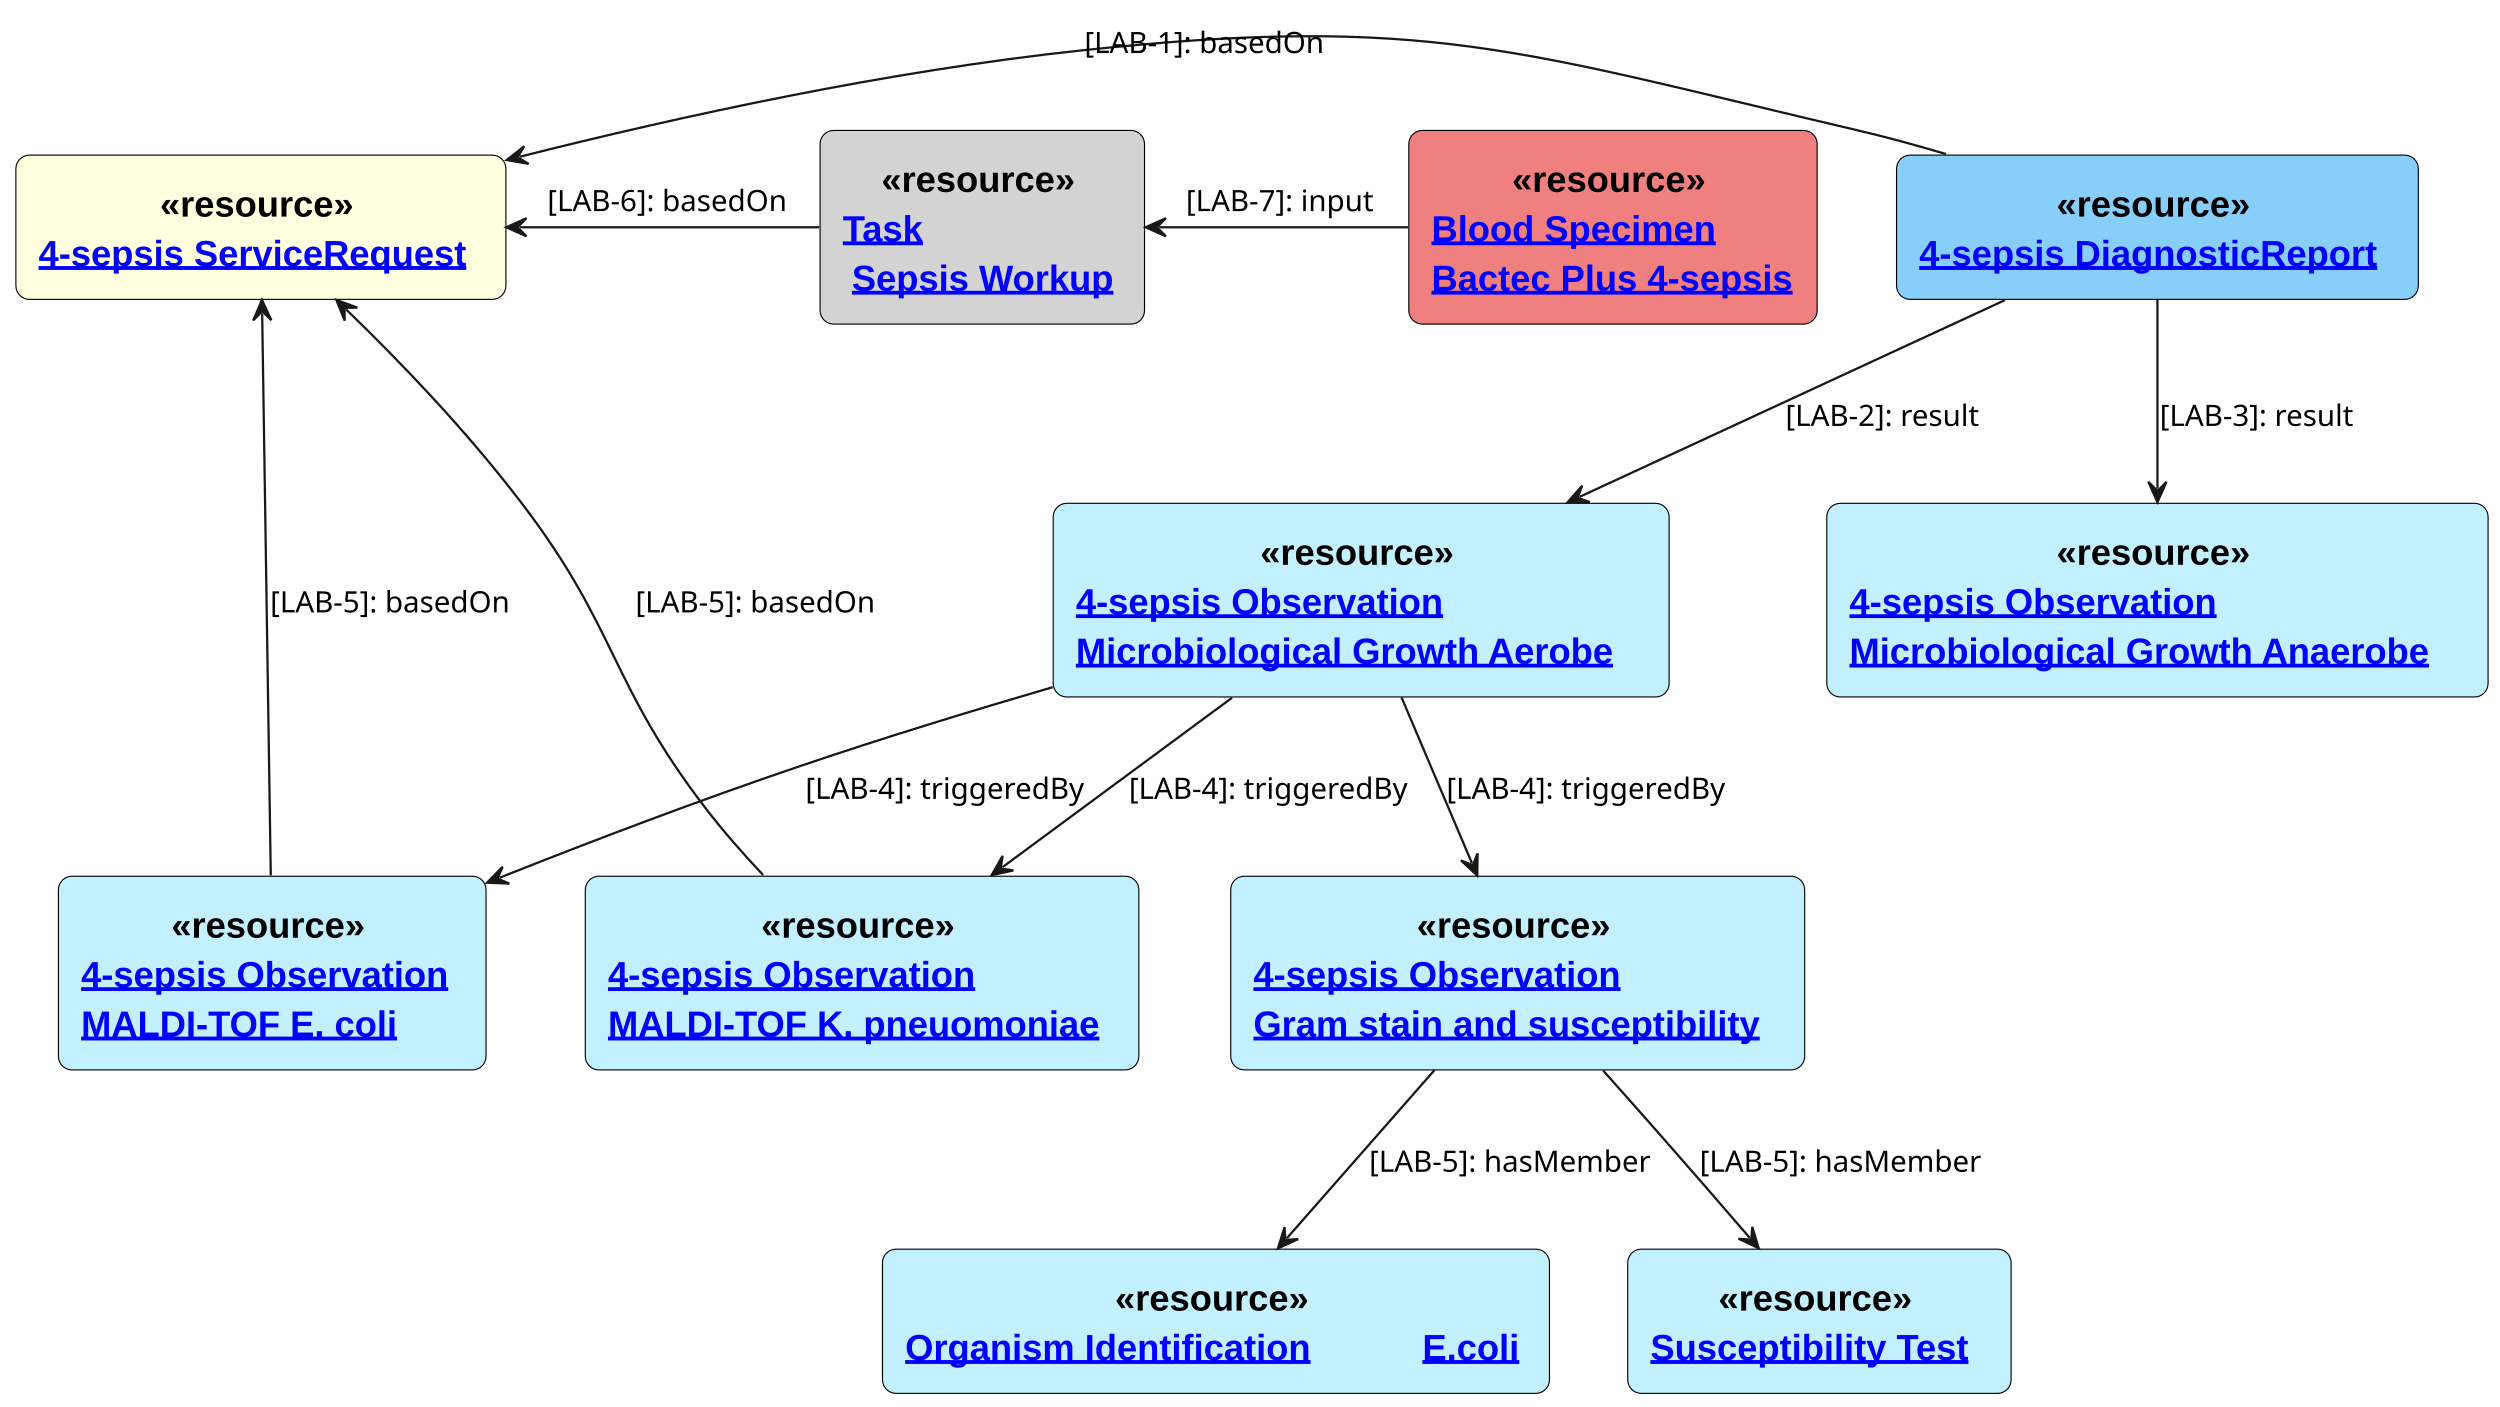
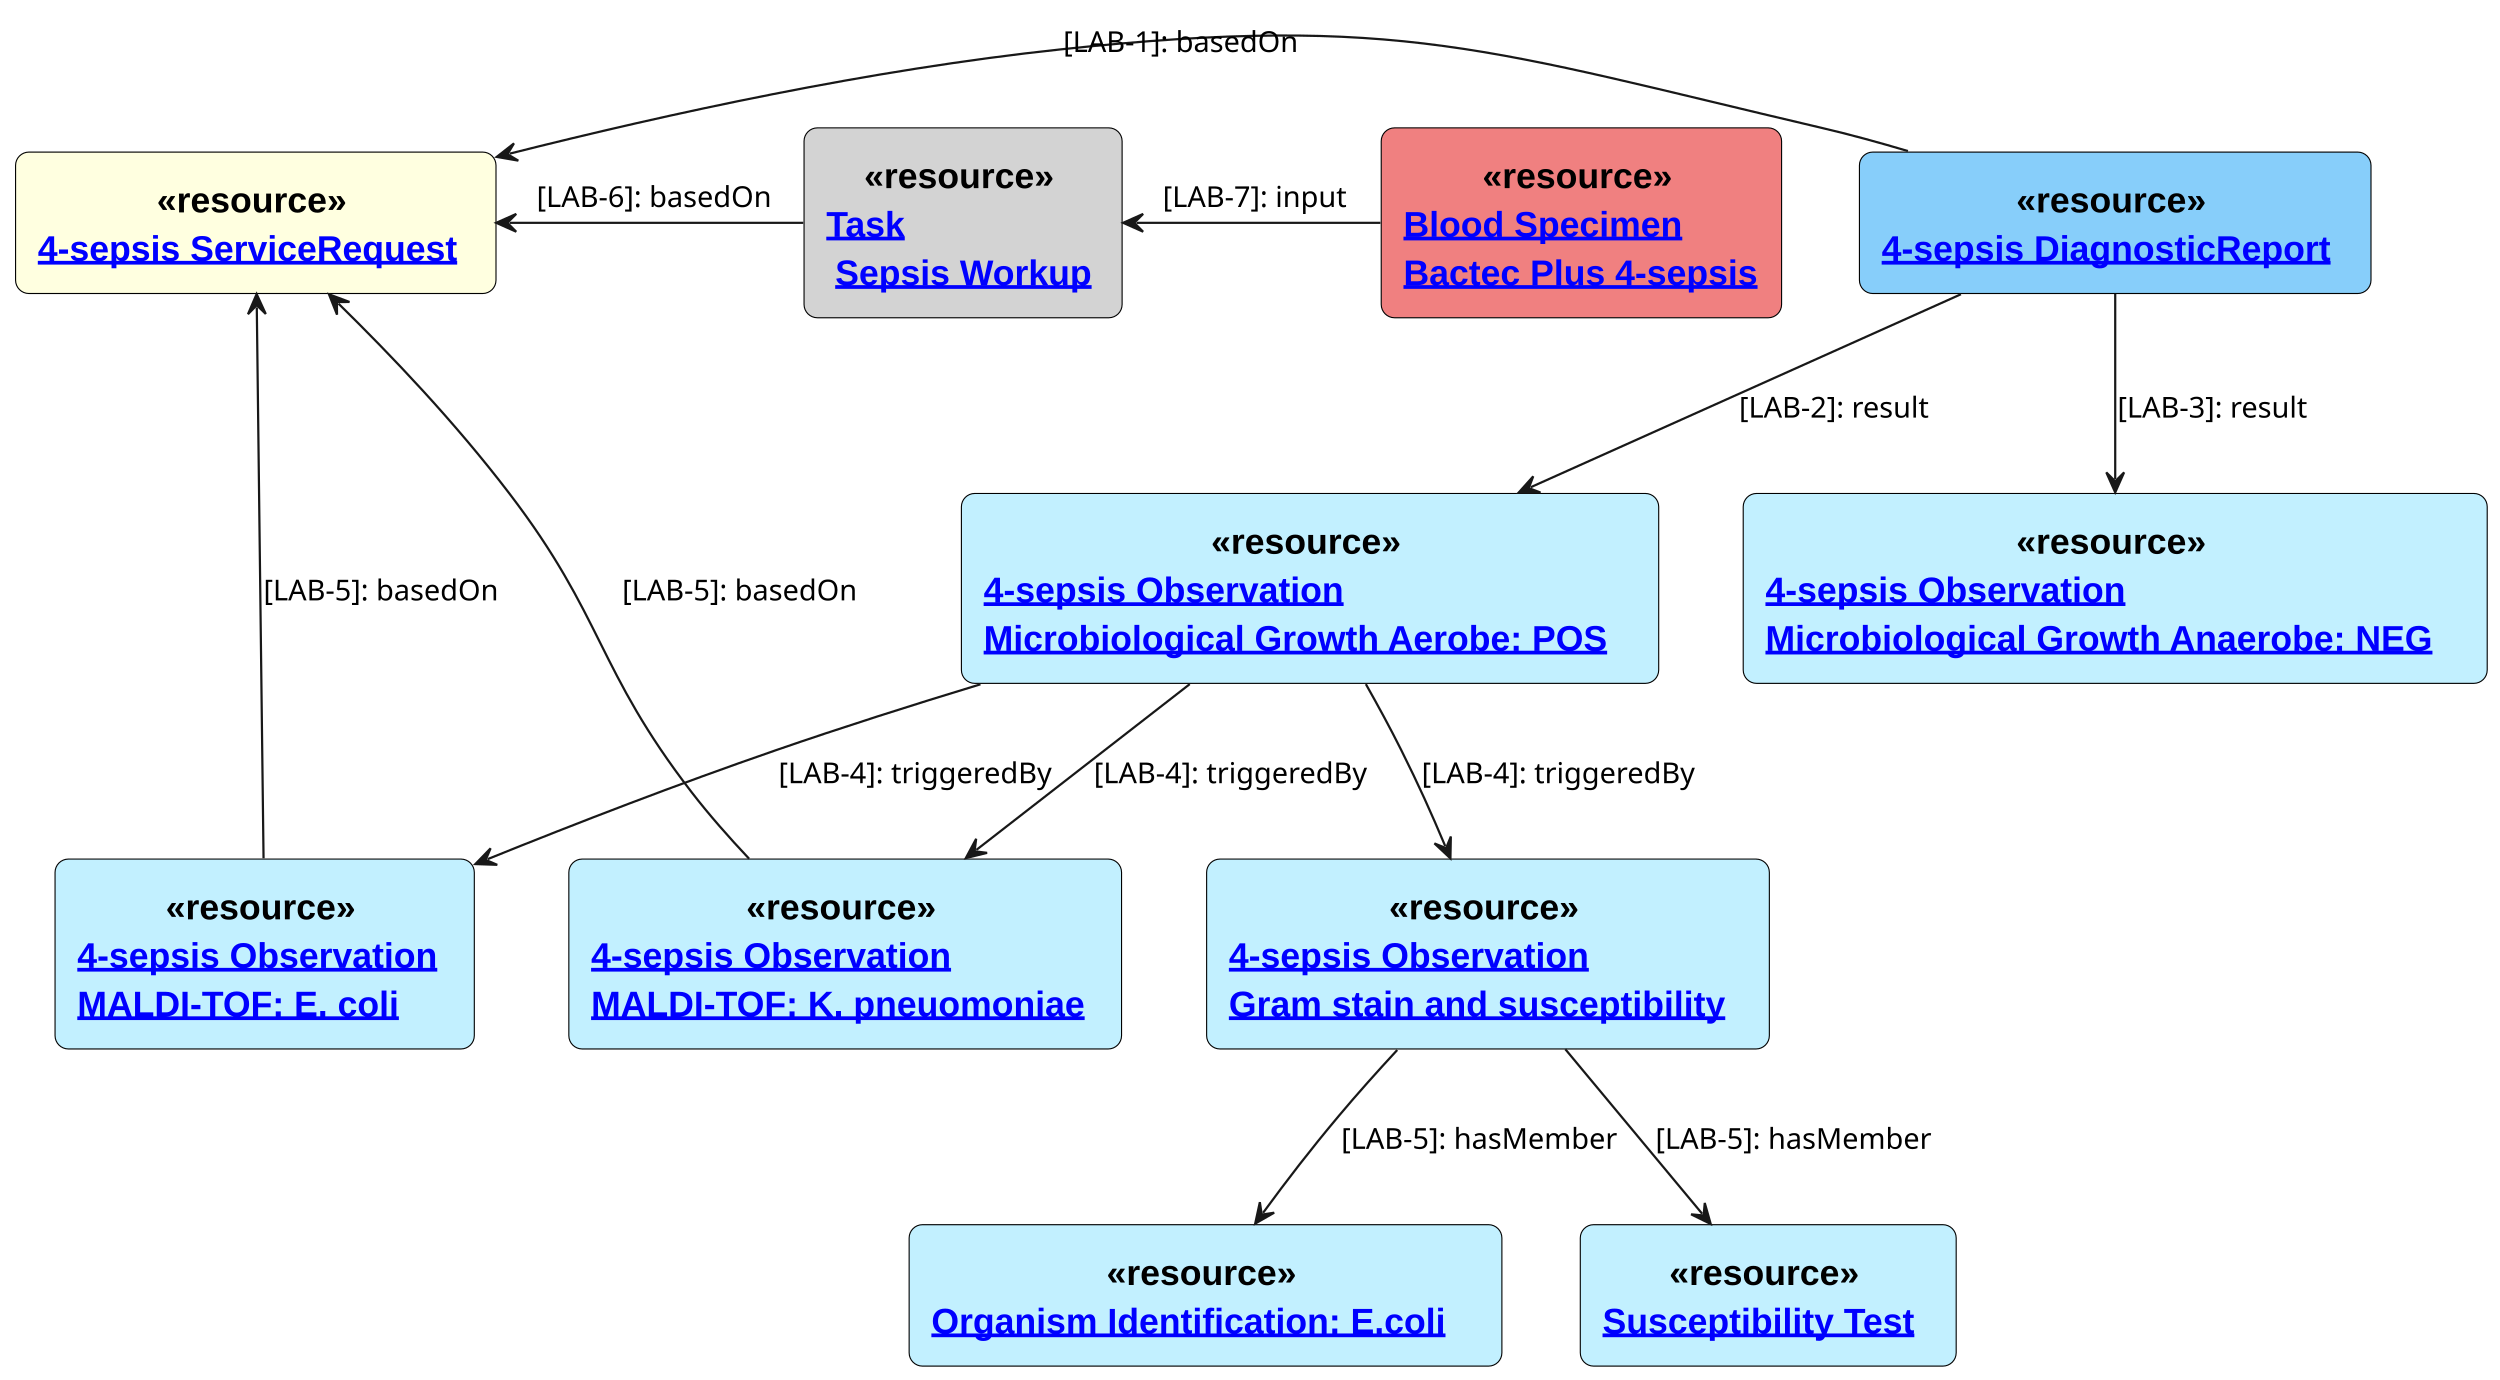
- <svg xmlns="http://www.w3.org/2000/svg" xmlns:xlink="http://www.w3.org/1999/xlink" contentStyleType="text/css" height="620px" preserveAspectRatio="none" style="width:1102px;height:620px;background:#FFFFFF;" version="1.1" viewBox="0 0 1102 620" width="1102px" zoomAndPan="magnify">
+ <svg xmlns="http://www.w3.org/2000/svg" xmlns:xlink="http://www.w3.org/1999/xlink" contentStyleType="text/css" height="620px" preserveAspectRatio="none" style="width:1124px;height:620px;background:#FFFFFF;" version="1.1" viewBox="0 0 1124 620" width="1124px" zoomAndPan="magnify">
  <defs />
  <g>
    <g id="elem_SR">
      <rect fill="#FFFFE0" height="63.584" rx="6" ry="6" style="stroke:#000000;stroke-width:0.5;" width="216" x="7" y="68.38" />
      <text fill="#000000" font-family="Arial" font-size="16" font-weight="bold" lengthAdjust="spacing" textLength="89" x="70.5" y="95.484">«resource»</text>
      <a href="ServiceRequest-4-sepsis-ServiceRequest.html" target="_top" title="ServiceRequest-4-sepsis-ServiceRequest.html" xlink:actuate="onRequest" xlink:href="ServiceRequest-4-sepsis-ServiceRequest.html" xlink:show="new" xlink:title="ServiceRequest-4-sepsis-ServiceRequest.html" xlink:type="simple">
        <text fill="#0000FF" font-family="Arial" font-size="16" font-weight="bold" lengthAdjust="spacing" text-decoration="underline" textLength="192" x="17" y="117.276">4-sepsis ServiceRequest</text>
      </a>
      <text fill="#000000" font-family="Arial" font-size="16" font-weight="bold" lengthAdjust="spacing" textLength="4" x="209" y="117.276"> </text>
    </g>
    <g id="elem_DR">
      <rect fill="#87CEFA" height="63.584" rx="6" ry="6" style="stroke:#000000;stroke-width:0.5;" width="230" x="836" y="68.38" />
      <text fill="#000000" font-family="Arial" font-size="16" font-weight="bold" lengthAdjust="spacing" textLength="89" x="906.5" y="95.484">«resource»</text>
      <a href="DiagnosticReport-4-sepsis-DiagnosticReport.html" target="_top" title="DiagnosticReport-4-sepsis-DiagnosticReport.html" xlink:actuate="onRequest" xlink:href="DiagnosticReport-4-sepsis-DiagnosticReport.html" xlink:show="new" xlink:title="DiagnosticReport-4-sepsis-DiagnosticReport.html" xlink:type="simple">
        <text fill="#0000FF" font-family="Arial" font-size="16" font-weight="bold" lengthAdjust="spacing" text-decoration="underline" textLength="210" x="846" y="117.276">4-sepsis DiagnosticReport</text>
      </a>
    </g>
    <g id="elem_OMA">
-       <rect fill="#C2F0FF" height="85.376" rx="6" ry="6" style="stroke:#000000;stroke-width:0.5;" width="271.5" x="464.25" y="221.86" />
-       <text fill="#000000" font-family="Arial" font-size="16" font-weight="bold" lengthAdjust="spacing" textLength="89" x="555.5" y="248.964">«resource»</text>
+       <rect fill="#C2F0FF" height="85.376" rx="6" ry="6" style="stroke:#000000;stroke-width:0.5;" width="313.5" x="432.25" y="221.86" />
+       <text fill="#000000" font-family="Arial" font-size="16" font-weight="bold" lengthAdjust="spacing" textLength="89" x="544.5" y="248.964">«resource»</text>
      <a href="Observation-observationMicrobiolGrowthAerobe.html" target="_top" title="Observation-observationMicrobiolGrowthAerobe.html" xlink:actuate="onRequest" xlink:href="Observation-observationMicrobiolGrowthAerobe.html" xlink:show="new" xlink:title="Observation-observationMicrobiolGrowthAerobe.html" xlink:type="simple">
-         <text fill="#0000FF" font-family="Arial" font-size="16" font-weight="bold" lengthAdjust="spacing" text-decoration="underline" textLength="168.5" x="474.25" y="270.756">4-sepsis Observation</text>
+         <text fill="#0000FF" font-family="Arial" font-size="16" font-weight="bold" lengthAdjust="spacing" text-decoration="underline" textLength="168.5" x="442.25" y="270.756">4-sepsis Observation</text>
      </a>
      <a href="Observation-observationMicrobiolGrowthAerobe.html" target="_top" title="Observation-observationMicrobiolGrowthAerobe.html" xlink:actuate="onRequest" xlink:href="Observation-observationMicrobiolGrowthAerobe.html" xlink:show="new" xlink:title="Observation-observationMicrobiolGrowthAerobe.html" xlink:type="simple">
-         <text fill="#0000FF" font-family="Arial" font-size="16" font-weight="bold" lengthAdjust="spacing" text-decoration="underline" textLength="251.5" x="474.25" y="292.548">Microbiological Growth Aerobe</text>
+         <text fill="#0000FF" font-family="Arial" font-size="16" font-weight="bold" lengthAdjust="spacing" text-decoration="underline" textLength="293.5" x="442.25" y="292.548">Microbiological Growth Aerobe: POS</text>
      </a>
    </g>
    <g id="elem_OMANA">
-       <rect fill="#C2F0FF" height="85.376" rx="6" ry="6" style="stroke:#000000;stroke-width:0.5;" width="291.5" x="805.25" y="221.86" />
+       <rect fill="#C2F0FF" height="85.376" rx="6" ry="6" style="stroke:#000000;stroke-width:0.5;" width="334.5" x="783.75" y="221.86" />
      <text fill="#000000" font-family="Arial" font-size="16" font-weight="bold" lengthAdjust="spacing" textLength="89" x="906.5" y="248.964">«resource»</text>
      <a href="Observation-observationMicrobiolGrowthAnaerobe.html" target="_top" title="Observation-observationMicrobiolGrowthAnaerobe.html" xlink:actuate="onRequest" xlink:href="Observation-observationMicrobiolGrowthAnaerobe.html" xlink:show="new" xlink:title="Observation-observationMicrobiolGrowthAnaerobe.html" xlink:type="simple">
-         <text fill="#0000FF" font-family="Arial" font-size="16" font-weight="bold" lengthAdjust="spacing" text-decoration="underline" textLength="168.5" x="815.25" y="270.756">4-sepsis Observation</text>
+         <text fill="#0000FF" font-family="Arial" font-size="16" font-weight="bold" lengthAdjust="spacing" text-decoration="underline" textLength="168.5" x="793.75" y="270.756">4-sepsis Observation</text>
      </a>
      <a href="Observation-observationMicrobiolGrowthAnaerobe.html" target="_top" title="Observation-observationMicrobiolGrowthAnaerobe.html" xlink:actuate="onRequest" xlink:href="Observation-observationMicrobiolGrowthAnaerobe.html" xlink:show="new" xlink:title="Observation-observationMicrobiolGrowthAnaerobe.html" xlink:type="simple">
-         <text fill="#0000FF" font-family="Arial" font-size="16" font-weight="bold" lengthAdjust="spacing" text-decoration="underline" textLength="271.5" x="815.25" y="292.548">Microbiological Growth Anaerobe</text>
+         <text fill="#0000FF" font-family="Arial" font-size="16" font-weight="bold" lengthAdjust="spacing" text-decoration="underline" textLength="314.5" x="793.75" y="292.548">Microbiological Growth Anaerobe: NEG</text>
      </a>
    </g>
    <g id="elem_OMTE">
-       <rect fill="#C2F0FF" height="85.376" rx="6" ry="6" style="stroke:#000000;stroke-width:0.5;" width="188.5" x="25.75" y="386.24" />
-       <text fill="#000000" font-family="Arial" font-size="16" font-weight="bold" lengthAdjust="spacing" textLength="89" x="75.5" y="413.344">«resource»</text>
+       <rect fill="#C2F0FF" height="85.376" rx="6" ry="6" style="stroke:#000000;stroke-width:0.5;" width="188.5" x="24.75" y="386.24" />
+       <text fill="#000000" font-family="Arial" font-size="16" font-weight="bold" lengthAdjust="spacing" textLength="89" x="74.5" y="413.344">«resource»</text>
      <a href="Observation-observationMALDI-TOF-Ecoli.html" target="_top" title="Observation-observationMALDI-TOF-Ecoli.html" xlink:actuate="onRequest" xlink:href="Observation-observationMALDI-TOF-Ecoli.html" xlink:show="new" xlink:title="Observation-observationMALDI-TOF-Ecoli.html" xlink:type="simple">
-         <text fill="#0000FF" font-family="Arial" font-size="16" font-weight="bold" lengthAdjust="spacing" text-decoration="underline" textLength="168.5" x="35.75" y="435.136">4-sepsis Observation</text>
+         <text fill="#0000FF" font-family="Arial" font-size="16" font-weight="bold" lengthAdjust="spacing" text-decoration="underline" textLength="168.5" x="34.75" y="435.136">4-sepsis Observation</text>
      </a>
      <a href="Observation-observationMALDI-TOF-Ecoli.html" target="_top" title="Observation-observationMALDI-TOF-Ecoli.html" xlink:actuate="onRequest" xlink:href="Observation-observationMALDI-TOF-Ecoli.html" xlink:show="new" xlink:title="Observation-observationMALDI-TOF-Ecoli.html" xlink:type="simple">
-         <text fill="#0000FF" font-family="Arial" font-size="16" font-weight="bold" lengthAdjust="spacing" text-decoration="underline" textLength="139.5" x="35.75" y="456.928">MALDI-TOF E. coli</text>
+         <text fill="#0000FF" font-family="Arial" font-size="16" font-weight="bold" lengthAdjust="spacing" text-decoration="underline" textLength="144" x="34.75" y="456.928">MALDI-TOF: E. coli</text>
      </a>
    </g>
    <g id="elem_OMTK">
-       <rect fill="#C2F0FF" height="85.376" rx="6" ry="6" style="stroke:#000000;stroke-width:0.5;" width="244" x="258" y="386.24" />
+       <rect fill="#C2F0FF" height="85.376" rx="6" ry="6" style="stroke:#000000;stroke-width:0.5;" width="248.5" x="255.75" y="386.24" />
      <text fill="#000000" font-family="Arial" font-size="16" font-weight="bold" lengthAdjust="spacing" textLength="89" x="335.5" y="413.344">«resource»</text>
      <a href="Observation-observationMALDI-TOF-Kpneu.html" target="_top" title="Observation-observationMALDI-TOF-Kpneu.html" xlink:actuate="onRequest" xlink:href="Observation-observationMALDI-TOF-Kpneu.html" xlink:show="new" xlink:title="Observation-observationMALDI-TOF-Kpneu.html" xlink:type="simple">
-         <text fill="#0000FF" font-family="Arial" font-size="16" font-weight="bold" lengthAdjust="spacing" text-decoration="underline" textLength="168.5" x="268" y="435.136">4-sepsis Observation</text>
+         <text fill="#0000FF" font-family="Arial" font-size="16" font-weight="bold" lengthAdjust="spacing" text-decoration="underline" textLength="168.5" x="265.75" y="435.136">4-sepsis Observation</text>
      </a>
      <a href="Observation-observationMALDI-TOF-Kpneu.html" target="_top" title="Observation-observationMALDI-TOF-Kpneu.html" xlink:actuate="onRequest" xlink:href="Observation-observationMALDI-TOF-Kpneu.html" xlink:show="new" xlink:title="Observation-observationMALDI-TOF-Kpneu.html" xlink:type="simple">
-         <text fill="#0000FF" font-family="Arial" font-size="16" font-weight="bold" lengthAdjust="spacing" text-decoration="underline" textLength="224" x="268" y="456.928">MALDI-TOF K. pneuomoniae</text>
+         <text fill="#0000FF" font-family="Arial" font-size="16" font-weight="bold" lengthAdjust="spacing" text-decoration="underline" textLength="228.5" x="265.75" y="456.928">MALDI-TOF: K. pneuomoniae</text>
      </a>
    </g>
    <g id="elem_OMGR">
      <rect fill="#C2F0FF" height="85.376" rx="6" ry="6" style="stroke:#000000;stroke-width:0.5;" width="253" x="542.5" y="386.24" />
      <text fill="#000000" font-family="Arial" font-size="16" font-weight="bold" lengthAdjust="spacing" textLength="89" x="624.5" y="413.344">«resource»</text>
      <a href="Observation-observationGramStainAndSusceptibility.html" target="_top" title="Observation-observationGramStainAndSusceptibility.html" xlink:actuate="onRequest" xlink:href="Observation-observationGramStainAndSusceptibility.html" xlink:show="new" xlink:title="Observation-observationGramStainAndSusceptibility.html" xlink:type="simple">
        <text fill="#0000FF" font-family="Arial" font-size="16" font-weight="bold" lengthAdjust="spacing" text-decoration="underline" textLength="168.5" x="552.5" y="435.136">4-sepsis Observation</text>
      </a>
      <a href="Observation-observationGramStainAndSusceptibility.html" target="_top" title="Observation-observationGramStainAndSusceptibility.html" xlink:actuate="onRequest" xlink:href="Observation-observationGramStainAndSusceptibility.html" xlink:show="new" xlink:title="Observation-observationGramStainAndSusceptibility.html" xlink:type="simple">
        <text fill="#0000FF" font-family="Arial" font-size="16" font-weight="bold" lengthAdjust="spacing" text-decoration="underline" textLength="233" x="552.5" y="456.928">Gram stain and susceptibility</text>
      </a>
    </g>
    <g id="elem_OI">
-       <rect fill="#C2F0FF" height="63.584" rx="6" ry="6" style="stroke:#000000;stroke-width:0.5;" width="294" x="389" y="550.62" />
-       <text fill="#000000" font-family="Arial" font-size="16" font-weight="bold" lengthAdjust="spacing" textLength="89" x="491.5" y="577.724">«resource»</text>
+       <rect fill="#C2F0FF" height="63.584" rx="6" ry="6" style="stroke:#000000;stroke-width:0.5;" width="266.5" x="408.75" y="550.62" />
+       <text fill="#000000" font-family="Arial" font-size="16" font-weight="bold" lengthAdjust="spacing" textLength="89" x="497.5" y="577.724">«resource»</text>
      <a href="Observation-OrganismIdentification.html" target="_top" title="Observation-OrganismIdentification.html" xlink:actuate="onRequest" xlink:href="Observation-OrganismIdentification.html" xlink:show="new" xlink:title="Observation-OrganismIdentification.html" xlink:type="simple">
-         <text fill="#0000FF" font-family="Arial" font-size="16" font-weight="bold" lengthAdjust="spacing" text-decoration="underline" textLength="192" x="399" y="599.516">Organism Identification</text>
-         <text fill="#0000FF" font-family="Arial" font-size="16" font-weight="bold" lengthAdjust="spacing" text-decoration="underline" textLength="42" x="627" y="599.516">E.coli</text>
+         <text fill="#0000FF" font-family="Arial" font-size="16" font-weight="bold" lengthAdjust="spacing" text-decoration="underline" textLength="242.5" x="418.75" y="599.516">Organism Identification: E.coli</text>
      </a>
    </g>
    <g id="elem_ST">
-       <rect fill="#C2F0FF" height="63.584" rx="6" ry="6" style="stroke:#000000;stroke-width:0.5;" width="169" x="717.5" y="550.62" />
-       <text fill="#000000" font-family="Arial" font-size="16" font-weight="bold" lengthAdjust="spacing" textLength="89" x="757.5" y="577.724">«resource»</text>
+       <rect fill="#C2F0FF" height="63.584" rx="6" ry="6" style="stroke:#000000;stroke-width:0.5;" width="169" x="710.5" y="550.62" />
+       <text fill="#000000" font-family="Arial" font-size="16" font-weight="bold" lengthAdjust="spacing" textLength="89" x="750.5" y="577.724">«resource»</text>
      <a href="Observation-SusceptibilityTest.html" target="_top" title="Observation-SusceptibilityTest.html" xlink:actuate="onRequest" xlink:href="Observation-SusceptibilityTest.html" xlink:show="new" xlink:title="Observation-SusceptibilityTest.html" xlink:type="simple">
-         <text fill="#0000FF" font-family="Arial" font-size="16" font-weight="bold" lengthAdjust="spacing" text-decoration="underline" textLength="145" x="727.5" y="599.516">Susceptibility Test</text>
+         <text fill="#0000FF" font-family="Arial" font-size="16" font-weight="bold" lengthAdjust="spacing" text-decoration="underline" textLength="145" x="720.5" y="599.516">Susceptibility Test</text>
      </a>
    </g>
    <g id="elem_T1">
      <rect fill="#D3D3D3" height="85.376" rx="6" ry="6" style="stroke:#000000;stroke-width:0.5;" width="143" x="361.5" y="57.49" />
      <text fill="#000000" font-family="Arial" font-size="16" font-weight="bold" lengthAdjust="spacing" textLength="89" x="388.5" y="84.594">«resource»</text>
      <a href="Task-SepsisWorkup.html" target="_top" title="Task-SepsisWorkup.html" xlink:actuate="onRequest" xlink:href="Task-SepsisWorkup.html" xlink:show="new" xlink:title="Task-SepsisWorkup.html" xlink:type="simple">
        <text fill="#0000FF" font-family="Arial" font-size="16" font-weight="bold" lengthAdjust="spacing" text-decoration="underline" textLength="37" x="371.5" y="106.386">Task</text>
      </a>
      <a href="Task-SepsisWorkup.html" target="_top" title="Task-SepsisWorkup.html" xlink:actuate="onRequest" xlink:href="Task-SepsisWorkup.html" xlink:show="new" xlink:title="Task-SepsisWorkup.html" xlink:type="simple">
        <text fill="#0000FF" font-family="Arial" font-size="16" font-weight="bold" lengthAdjust="spacing" text-decoration="underline" textLength="119" x="375.5" y="128.178">Sepsis Workup</text>
      </a>
    </g>
    <g id="elem_BS">
      <rect fill="#F08080" height="85.376" rx="6" ry="6" style="stroke:#000000;stroke-width:0.5;" width="180" x="621" y="57.49" />
      <text fill="#000000" font-family="Arial" font-size="16" font-weight="bold" lengthAdjust="spacing" textLength="89" x="666.5" y="84.594">«resource»</text>
      <a href="Specimen-Blood-bactec-plus-4-sepsis.html" target="_top" title="Specimen-Blood-bactec-plus-4-sepsis.html" xlink:actuate="onRequest" xlink:href="Specimen-Blood-bactec-plus-4-sepsis.html" xlink:show="new" xlink:title="Specimen-Blood-bactec-plus-4-sepsis.html" xlink:type="simple">
        <text fill="#0000FF" font-family="Arial" font-size="16" font-weight="bold" lengthAdjust="spacing" text-decoration="underline" textLength="128.5" x="631" y="106.386">Blood Specimen</text>
      </a>
      <a href="Specimen-Blood-bactec-plus-4-sepsis.html" target="_top" title="Specimen-Blood-bactec-plus-4-sepsis.html" xlink:actuate="onRequest" xlink:href="Specimen-Blood-bactec-plus-4-sepsis.html" xlink:show="new" xlink:title="Specimen-Blood-bactec-plus-4-sepsis.html" xlink:type="simple">
        <text fill="#0000FF" font-family="Arial" font-size="16" font-weight="bold" lengthAdjust="spacing" text-decoration="underline" textLength="160" x="631" y="128.178">Bactec Plus 4-sepsis</text>
      </a>
    </g>
    <g id="link_SR_DR">
      <path d="M229.149,69.075 C300.568,51.095 390.7,31.38 477,22.19 C628.95,6 670.22,22.65 819,57.49 C831.66,60.45 844.86,64.07 857.8,67.92 " fill="none" id="SR-backto-DR" style="stroke:#181818;stroke-width:1.0;" />
      <polygon fill="#181818" points="223.33,70.54,233.034,72.222,228.179,69.319,231.081,64.464,223.33,70.54" style="stroke:#181818;stroke-width:1.0;" />
      <text fill="#000000" font-family="sans-serif" font-size="13" lengthAdjust="spacing" textLength="102" x="478" y="23.387">[LAB-1]: basedOn</text>
    </g>
    <g id="link_DR_OMA">
-       <path d="M883.74,132.29 C829,157.62 756.656,191.081 696.366,218.971 " fill="none" id="DR-to-OMA" style="stroke:#181818;stroke-width:1.0;" />
-       <polygon fill="#181818" points="690.92,221.49,700.768,221.342,695.458,219.391,697.409,214.081,690.92,221.49" style="stroke:#181818;stroke-width:1.0;" />
-       <text fill="#000000" font-family="sans-serif" font-size="13" lengthAdjust="spacing" textLength="82" x="787.02" y="187.757">[LAB-2]: result</text>
+       <path d="M881.63,132.29 C825.17,157.62 750.414,191.144 688.244,219.034 " fill="none" id="DR-to-OMA" style="stroke:#181818;stroke-width:1.0;" />
+       <polygon fill="#181818" points="682.77,221.49,692.619,221.456,687.332,219.444,689.344,214.157,682.77,221.49" style="stroke:#181818;stroke-width:1.0;" />
+       <text fill="#000000" font-family="sans-serif" font-size="13" lengthAdjust="spacing" textLength="82" x="781.85" y="187.757">[LAB-2]: result</text>
    </g>
    <g id="link_DR_OMANA">
      <path d="M951,132.1 C951,157.4 951,187.45 951,215.39 " fill="none" id="DR-to-OMANA" style="stroke:#181818;stroke-width:1.0;" />
      <polygon fill="#181818" points="951,221.39,955,212.39,951,216.39,947,212.39,951,221.39" style="stroke:#181818;stroke-width:1.0;" />
      <text fill="#000000" font-family="sans-serif" font-size="13" lengthAdjust="spacing" textLength="82" x="952" y="187.757">[LAB-3]: result</text>
    </g>
    <g id="link_OMA_OMTE">
-       <path d="M464,302.91 C428.04,313.41 389.39,325.25 354,337.24 C307.68,352.93 262.567,370.086 220.247,386.886 " fill="none" id="OMA-to-OMTE" style="stroke:#181818;stroke-width:1.0;" />
-       <polygon fill="#181818" points="214.67,389.1,224.511,389.497,219.317,387.255,221.559,382.062,214.67,389.1" style="stroke:#181818;stroke-width:1.0;" />
-       <text fill="#000000" font-family="sans-serif" font-size="13" lengthAdjust="spacing" textLength="119" x="355" y="352.137">[LAB-4]: triggeredBy</text>
+       <path d="M440.82,307.66 C410.3,316.93 378.49,327.04 349,337.24 C304.07,352.78 260.534,369.595 219.284,386.235 " fill="none" id="OMA-to-OMTE" style="stroke:#181818;stroke-width:1.0;" />
+       <polygon fill="#181818" points="213.72,388.48,223.563,388.823,218.357,386.61,220.57,381.404,213.72,388.48" style="stroke:#181818;stroke-width:1.0;" />
+       <text fill="#000000" font-family="sans-serif" font-size="13" lengthAdjust="spacing" textLength="119" x="350" y="352.137">[LAB-4]: triggeredBy</text>
    </g>
    <g id="link_SR_OMTE">
-       <path d="M115.563,138.209 C116.473,197.149 118.34,319.34 119.36,385.91 " fill="none" id="SR-backto-OMTE" style="stroke:#181818;stroke-width:1.0;" />
-       <polygon fill="#181818" points="115.47,132.21,111.609,141.271,115.547,137.209,119.609,141.147,115.47,132.21" style="stroke:#181818;stroke-width:1.0;" />
-       <text fill="#000000" font-family="sans-serif" font-size="13" lengthAdjust="spacing" textLength="102" x="119.08" y="269.947">[LAB-5]: basedOn</text>
+       <path d="M115.453,138.21 C116.173,197.15 117.67,319.34 118.49,385.91 " fill="none" id="SR-backto-OMTE" style="stroke:#181818;stroke-width:1.0;" />
+       <polygon fill="#181818" points="115.38,132.21,111.49,141.258,115.441,137.21,119.49,141.161,115.38,132.21" style="stroke:#181818;stroke-width:1.0;" />
+       <text fill="#000000" font-family="sans-serif" font-size="13" lengthAdjust="spacing" textLength="102" x="118.46" y="269.947">[LAB-5]: basedOn</text>
    </g>
    <g id="link_OMA_OMTK">
-       <path d="M543.06,307.58 C510.47,331.63 474.527,358.157 441.907,382.237 " fill="none" id="OMA-to-OMTK" style="stroke:#181818;stroke-width:1.0;" />
-       <polygon fill="#181818" points="437.08,385.8,446.696,383.673,441.103,382.83,441.945,377.237,437.08,385.8" style="stroke:#181818;stroke-width:1.0;" />
-       <text fill="#000000" font-family="sans-serif" font-size="13" lengthAdjust="spacing" textLength="119" x="497.6" y="352.137">[LAB-4]: triggeredBy</text>
+       <path d="M534.91,307.58 C503.94,331.63 469.958,358.039 438.968,382.119 " fill="none" id="OMA-to-OMTK" style="stroke:#181818;stroke-width:1.0;" />
+       <polygon fill="#181818" points="434.23,385.8,443.791,383.436,438.178,382.732,438.882,377.119,434.23,385.8" style="stroke:#181818;stroke-width:1.0;" />
+       <text fill="#000000" font-family="sans-serif" font-size="13" lengthAdjust="spacing" textLength="119" x="491.77" y="352.137">[LAB-4]: triggeredBy</text>
    </g>
    <g id="link_SR_OMTK">
-       <path d="M152.577,136.397 C176.717,159.807 205.07,189.19 230,221.86 C272.31,277.3 268.56,300.91 311,356.24 C318.68,366.25 327.58,376.37 336.4,385.74 " fill="none" id="SR-backto-OMTK" style="stroke:#181818;stroke-width:1.0;" />
-       <polygon fill="#181818" points="148.27,132.22,151.946,141.357,151.859,135.701,157.516,135.614,148.27,132.22" style="stroke:#181818;stroke-width:1.0;" />
-       <text fill="#000000" font-family="sans-serif" font-size="13" lengthAdjust="spacing" textLength="102" x="280.1" y="269.947">[LAB-5]: basedOn</text>
+       <path d="M152.182,136.513 C176.082,159.973 204.15,189.34 229,221.86 C271.48,277.46 268.26,300.84 311,356.24 C318.81,366.36 327.87,376.62 336.8,386.09 " fill="none" id="SR-backto-OMTK" style="stroke:#181818;stroke-width:1.0;" />
+       <polygon fill="#181818" points="147.9,132.31,151.521,141.469,151.468,135.812,157.125,135.76,147.9,132.31" style="stroke:#181818;stroke-width:1.0;" />
+       <text fill="#000000" font-family="sans-serif" font-size="13" lengthAdjust="spacing" textLength="102" x="279.72" y="269.947">[LAB-5]: basedOn</text>
    </g>
    <g id="link_OMA_OMGR">
-       <path d="M617.77,307.37 C628.03,331.52 638.554,356.278 648.824,380.448 " fill="none" id="OMA-to-OMGR" style="stroke:#181818;stroke-width:1.0;" />
-       <polygon fill="#181818" points="651.17,385.97,651.332,376.123,649.215,381.368,643.969,379.251,651.17,385.97" style="stroke:#181818;stroke-width:1.0;" />
-       <text fill="#000000" font-family="sans-serif" font-size="13" lengthAdjust="spacing" textLength="119" x="637.57" y="352.137">[LAB-4]: triggeredBy</text>
+       <path d="M614.09,307.58 C619.54,317.21 625.13,327.49 630,337.24 C637.81,352.88 643.248,364.932 649.778,380.412 " fill="none" id="OMA-to-OMGR" style="stroke:#181818;stroke-width:1.0;" />
+       <polygon fill="#181818" points="652.11,385.94,652.298,376.093,650.167,381.333,644.927,379.202,652.11,385.94" style="stroke:#181818;stroke-width:1.0;" />
+       <text fill="#000000" font-family="sans-serif" font-size="13" lengthAdjust="spacing" textLength="119" x="639.16" y="352.137">[LAB-4]: triggeredBy</text>
    </g>
    <g id="link_OMGR_OI">
-       <path d="M632.31,471.72 C610.47,496.59 587.19,523.112 567.25,545.812 " fill="none" id="OMGR-to-OI" style="stroke:#181818;stroke-width:1.0;" />
-       <polygon fill="#181818" points="563.29,550.32,572.235,546.198,566.59,546.563,566.224,540.918,563.29,550.32" style="stroke:#181818;stroke-width:1.0;" />
-       <text fill="#000000" font-family="sans-serif" font-size="13" lengthAdjust="spacing" textLength="120" x="603.5" y="516.517">[LAB-5]: hasMember</text>
+       <path d="M628.2,472.08 C619.36,481.62 610.21,491.83 602,501.62 C588.96,517.15 578.859,530.312 567.879,545.282 " fill="none" id="OMGR-to-OI" style="stroke:#181818;stroke-width:1.0;" />
+       <polygon fill="#181818" points="564.33,550.12,572.878,545.229,567.287,546.088,566.428,540.497,564.33,550.12" style="stroke:#181818;stroke-width:1.0;" />
+       <text fill="#000000" font-family="sans-serif" font-size="13" lengthAdjust="spacing" textLength="120" x="603" y="516.517">[LAB-5]: hasMember</text>
    </g>
    <g id="link_OMGR_ST">
-       <path d="M706.68,471.91 C715.35,481.63 724.52,491.97 733,501.62 C747.02,517.57 758.584,530.904 771.324,545.694 " fill="none" id="OMGR-to-ST" style="stroke:#181818;stroke-width:1.0;" />
-       <polygon fill="#181818" points="775.24,550.24,772.397,540.81,771.977,546.452,766.336,546.032,775.24,550.24" style="stroke:#181818;stroke-width:1.0;" />
-       <text fill="#000000" font-family="sans-serif" font-size="13" lengthAdjust="spacing" textLength="120" x="749.21" y="516.517">[LAB-5]: hasMember</text>
+       <path d="M703.76,471.72 C724.45,496.59 746.423,523.007 765.303,545.707 " fill="none" id="OMGR-to-ST" style="stroke:#181818;stroke-width:1.0;" />
+       <polygon fill="#181818" points="769.14,550.32,766.46,540.843,765.943,546.476,760.31,545.958,769.14,550.32" style="stroke:#181818;stroke-width:1.0;" />
+       <text fill="#000000" font-family="sans-serif" font-size="13" lengthAdjust="spacing" textLength="120" x="744.29" y="516.517">[LAB-5]: hasMember</text>
    </g>
    <g id="link_SR_T1">
      <path d="M229.1,100.18 C274.66,100.18 320.44,100.18 361.18,100.18 " fill="none" id="SR-backto-T1" style="stroke:#181818;stroke-width:1.0;" />
      <polygon fill="#181818" points="223.1,100.18,232.1,104.18,228.1,100.18,232.1,96.18,223.1,100.18" style="stroke:#181818;stroke-width:1.0;" />
      <text fill="#000000" font-family="sans-serif" font-size="13" lengthAdjust="spacing" textLength="102" x="241.25" y="93.077">[LAB-6]: basedOn</text>
    </g>
    <g id="link_T1_BS">
      <path d="M510.95,100.18 C546.27,100.18 583.17,100.18 620.67,100.18 " fill="none" id="T1-backto-BS" style="stroke:#181818;stroke-width:1.0;" />
      <polygon fill="#181818" points="504.95,100.18,513.95,104.18,509.95,100.18,513.95,96.18,504.95,100.18" style="stroke:#181818;stroke-width:1.0;" />
      <text fill="#000000" font-family="sans-serif" font-size="13" lengthAdjust="spacing" textLength="80" x="522.75" y="93.077">[LAB-7]: input</text>
    </g>
  </g>
</svg>
